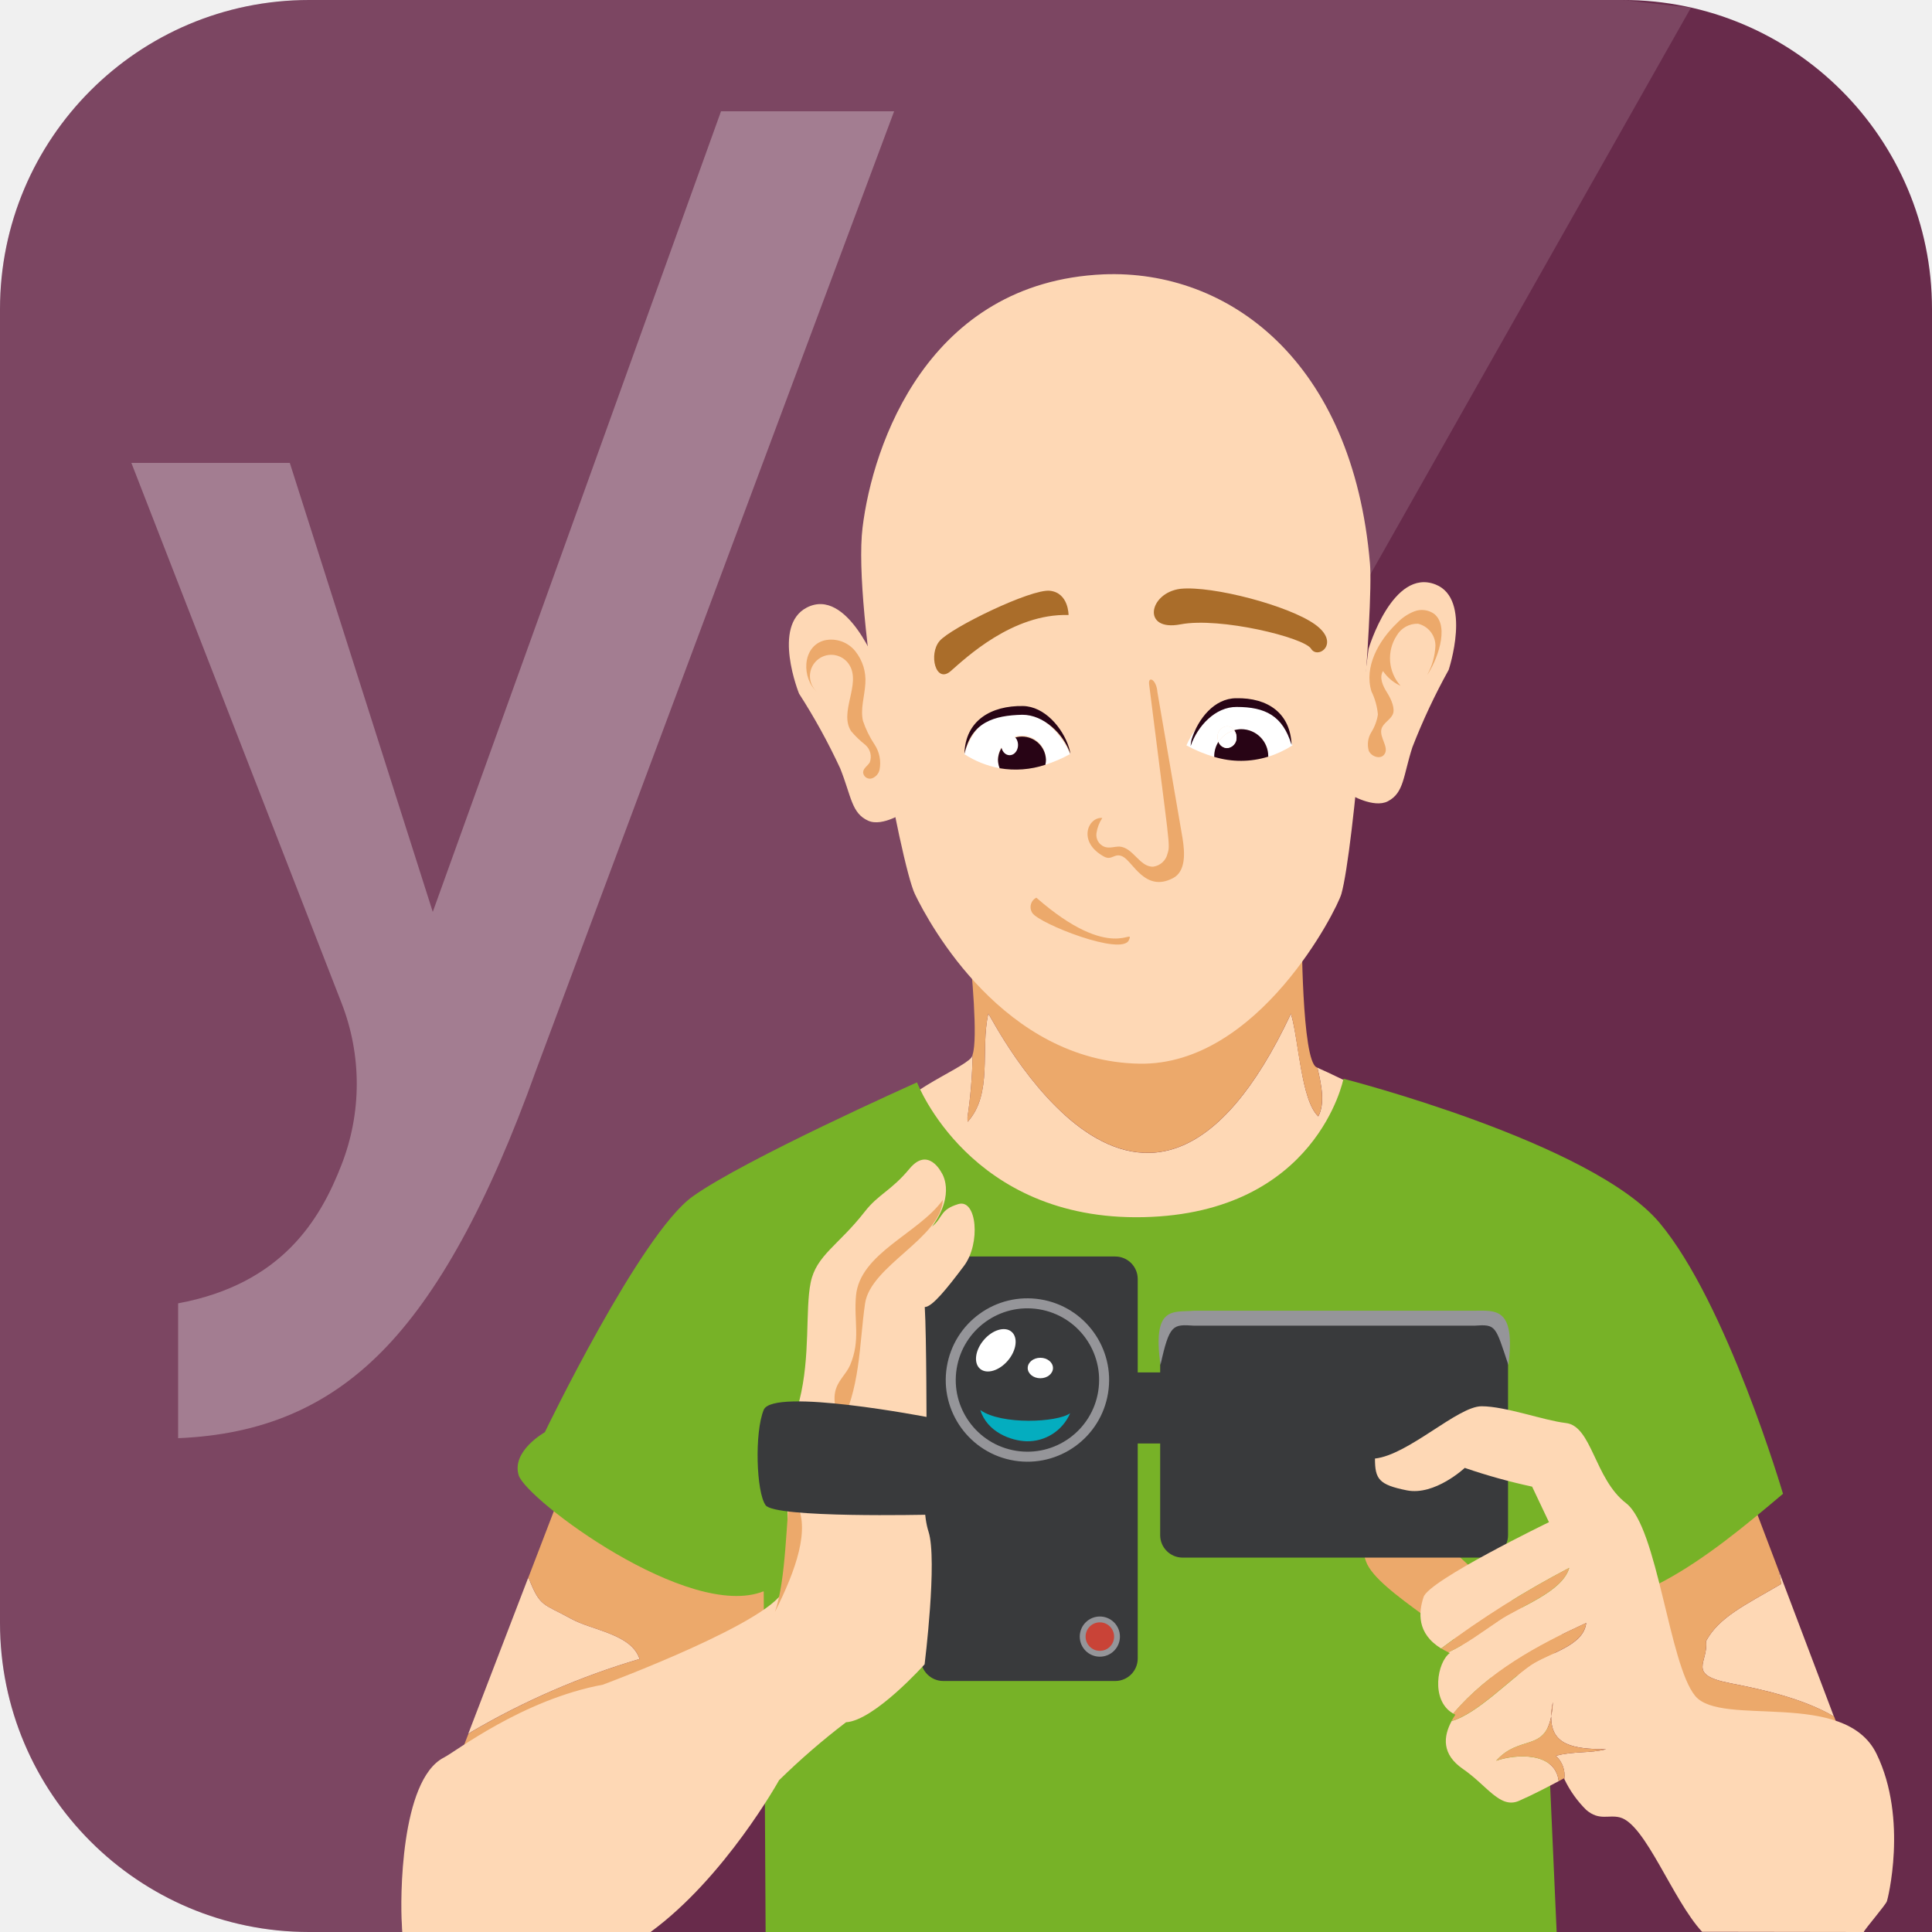
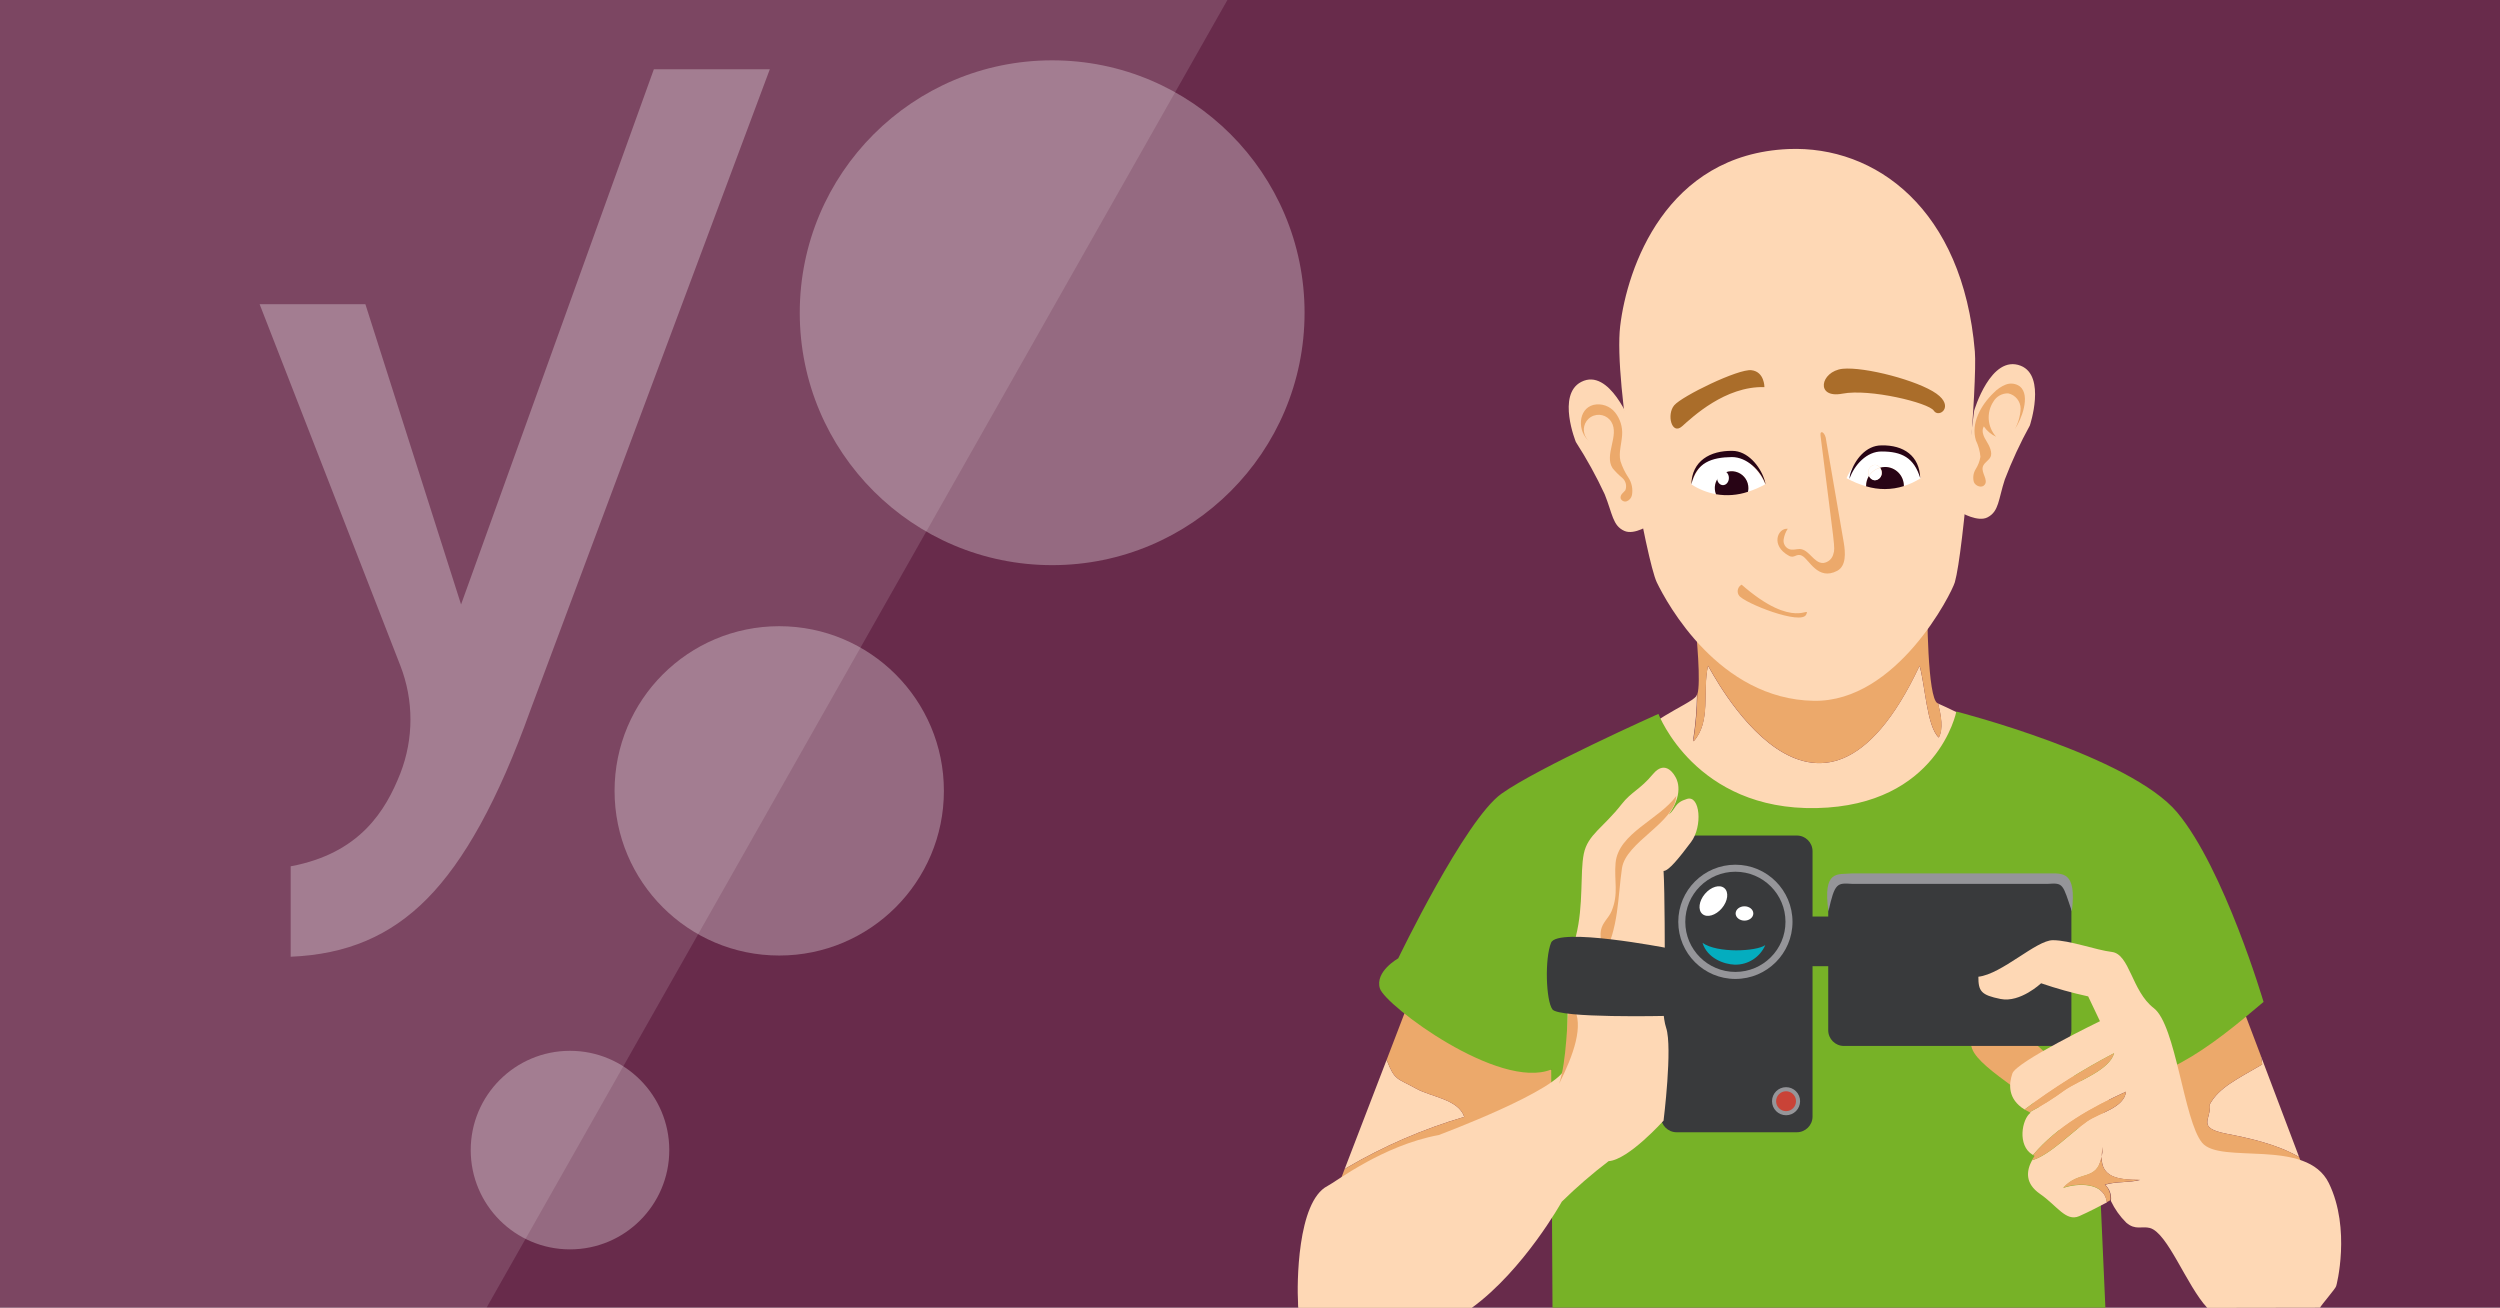
- <svg xmlns="http://www.w3.org/2000/svg" role="img" aria-hidden="true" viewBox="0 0 500 500" focusable="false">
-   <path fill="#682b4b" d="M80 0h340a80 80 0 0 1 80 80v420H80a80 80 0 0 1-80-80V80A80 80 0 0 1 80 0z" />
-   <path fill="#fff" d="M420 0H80A80 80 0 0 0 0 80v340a80 80 0 0 0 80 80h75.89L437.61 2" opacity=".13" />
-   <path fill="#fff" d="M46.1 337.3v34.9c21.6-.9 38.5-8 52.8-22.5s27.4-38 39.9-72.9l92.6-248h-44.8L112 236 75 119.8H34l54.4 139.8a57.54 57.54 0 0 1 0 41.8c-5.5 14.2-15.4 30.9-42.3 35.9z" opacity=".3" />
-   <path fill="#fed8b5" d="M340.94 276.32c1.11 4.6 2 9.32.23 12.6-4.47-4.16-5-19.64-7.07-26.58-37.9 80.76-77.59.62-78.32 0-2.13 9.43 1.25 20.63-5.35 28-.13-.91.08-1.69-.1-.83a121.37 121.37 0 0 0 1.38-16.51 2.55 2.55 0 0 1-.34.72c-2.6 3.22-21.17 10.05-21.17 17.48s31.17 29.25 67.53 32.57c32.16 2.42 54.56-11.11 74-29 2.4-2.91-26.28-16.5-30.79-18.45z" />
-   <path fill="#eca96b" d="M250.43 290.32c6.6-7.35 3.22-18.55 5.35-28 .73.62 40.42 80.76 78.32 0 2 6.94 2.6 22.42 7.07 26.58 1.73-3.28.88-8-.23-12.6l-.19-.08c-3.89-1.59-3.87-35.82-3.87-35.82l-5.15-.12c-16 11.88-28.84 22.84-51.19 19.73-12.49-1.73-23.3-6.37-29.91-16.73.9 8.44 2.47 25.44 1.08 29.65a121.37 121.37 0 0 1-1.38 16.54c.18-.84-.03-.06.1.85z" />
-   <path fill="#fed8b5" d="M285.58 71c-45.49 2-59.75 44.16-62.35 65.52s9.87 87.23 13.54 94.86c3.87 8.06 23.12 43.31 58.11 43.9 30.83.55 51.12-39.92 52.26-43.9 3.22-11.3 8.37-74.21 7.41-85.51C350.1 93.26 317.81 69.7 285.58 71zm168.73 319.6l-1.14-3c-.13.09-.27.16-.39.25.51.86 1.01 1.8 1.53 2.75zm-12.79 34.12c.7 5.56-5.2 8.65 6.23 10.89 8.26 1.6 18.77 3.9 26.86 8.62l-14.23-37.6c.21 1.09.44 2.15.57 3.31-9.33 5.46-16.08 8.57-19.43 14.78z" />
-   <path fill="#eca96b" d="M447.75 435.61c-11.43-2.24-5.53-5.33-6.23-10.89 3.35-6.21 10.1-9.32 19.43-14.78-.13-1.16-.36-2.22-.57-3.31l-6.07-16c-.52-1-1-1.89-1.53-2.78a63.41 63.41 0 0 1-11.46 6.15l-22.69 14.59a212.62 212.62 0 0 1 6.47 21.76c1.76 8.16.62 9.87 8.78 12.6 10.6 3.61 23 4.37 34 6.81 3.06.68 6.59 2.23 10 3l-3.22-8.53c-8.14-4.72-18.66-7.02-26.91-8.62z" />
-   <path fill="#fed8b5" d="M165.51 429.34c-2.1-6.49-12.31-7.4-17.69-10.39-7.35-4.07-8-2.93-11-10.54a.51.51 0 0 1-.19.09l-15.46 40.24c.3-.2.57-.39.89-.59a195.92 195.92 0 0 1 43.45-18.81z" />
-   <path fill="#eca96b" d="M146.34 383.26l-9.69 25.24a.51.51 0 0 0 .19-.09c3 7.61 3.63 6.47 11 10.54 5.38 3 15.59 3.9 17.69 10.39a195.92 195.92 0 0 0-43.43 18.81c-.32.2-.59.39-.89.59l-5.39 14c8-4.63 16-9.41 24.31-12.91 9.58-4 19.58-8.42 29.38-11.87 5.43-1.9 12-2.6 16.83-5.82 1.33-.92 5-3.83 8.93-7.12l5.8-11.27z" />
-   <path fill="#fff" d="M264.48 190.39a6.21 6.21 0 0 1 6.21 6.2 5.83 5.83 0 0 1-.15 1.33 36 36 0 0 0 6.41-2.78c-5.66-13-21.79-16.94-27.43 0a25.31 25.31 0 0 0 9.19 3.68 6.1 6.1 0 0 1-.43-2.23 6.21 6.21 0 0 1 6.2-6.2z" />
-   <path fill="#280415" d="M270.54 197.92a5.83 5.83 0 0 0 .15-1.33 6.21 6.21 0 0 0-12.41 0 6.1 6.1 0 0 0 .43 2.23 24.39 24.39 0 0 0 11.83-.9z" />
-   <path fill="#fff" d="M315.35 192a3 3 0 0 1-.26-1.21 2.67 2.67 0 0 1 2.46-2.84 2.35 2.35 0 0 1 1.88 1.05 6.77 6.77 0 0 1 1.81-.27 7 7 0 0 1 7 7v.11a26.53 26.53 0 0 0 6.25-2.94c-5.67-16.94-21.8-13-27.44 0a35.78 35.78 0 0 0 7.24 3v-.18a7 7 0 0 1 1.06-3.72z" />
-   <path fill="#280415" d="M328.22 195.82v-.11a7 7 0 0 0-7-7 6.77 6.77 0 0 0-1.81.27 3.07 3.07 0 0 1 .59 1.79 2.67 2.67 0 0 1-2.47 2.83 2.46 2.46 0 0 1-2.2-1.62 7 7 0 0 0-1.09 3.72v.18a23.69 23.69 0 0 0 13.98-.06z" />
-   <path fill="#fff" d="M317.55 187.94a2.67 2.67 0 0 0-2.46 2.84 3 3 0 0 0 .26 1.21 7 7 0 0 1 4.08-3 2.35 2.35 0 0 0-1.88-1.05z" />
-   <path fill="#fff" d="M315.35 192a2.46 2.46 0 0 0 2.2 1.62 2.67 2.67 0 0 0 2.47-2.83 3.07 3.07 0 0 0-.59-1.79 7 7 0 0 0-4.08 3z" />
-   <path fill="#77b227" d="M402.86 500H198.14l-.49-88.19c-19.36 7.79-61.46-23.72-63.41-30s6.76-11.15 6.76-11.15 24.68-51.3 38.24-61 58.08-29.54 58.08-29.54S251 316 295.92 315s51.77-35.82 51.77-35.82 64.34 16.44 81.8 37.28 31.95 70.13 31.95 70.13c-20.05 17-40.21 32.94-62.34 29z" />
-   <path fill="#fed8b5" d="M208.79 157.24c-9.09 4.7-2 22.26-2 22.26a161 161 0 0 1 10.65 19.35c2.91 7.28 2.91 11.62 7.27 13.56 3.74 1.67 9.66-2.41 9.66-2.41l-7.22-37.28s-7.84-20.91-18.36-15.48zm162.74-5.97c9.49 3.76 3.38 22.1 3.38 22.1a162.49 162.49 0 0 0-9.38 20c-2.41 7.43-2.13 11.8-6.36 14-3.64 1.9-9.82-1.79-9.82-1.79l4.83-37.66s6.24-21.04 17.35-16.65z" />
-   <path fill="#eca96b" d="M297.4 177.16c5.24 41.93 5.53 41.33 4.75 43.77a4.39 4.39 0 0 1-3.69 3.36c-3.51.18-5.19-5-8.78-5.2-1.32 0-2.73.57-4 0a3.3 3.3 0 0 1-1.92-3.45 9.73 9.73 0 0 1 1.51-3.95c-3.72-.32-6.5 6.23.46 10 2.06 1.12 2.73-1.11 4.86 0 2.6 1.3 5.79 9.36 13 5.56 3.35-1.76 3.06-6.62 2.44-10.39q-3.27-18.85-6.49-37.74c-.25-3.31-2.48-4.35-2.14-1.96z" />
-   <path fill="#aa6d2a" d="M276.54 159.16c-14.5-.41-26.63 11.15-30.5 14.52s-5.79-4.36-2.88-7.79 23.71-13.56 28.57-13 4.81 6.27 4.81 6.27zm28.99-6.78c-8.24 1-10.16 11.15 0 9.2s32 3.4 33.77 6.31 7.79-1.45 1-6.31-26.49-10.03-34.77-9.2z" />
-   <path fill="#eca96b" d="M268.2 232.31A2.75 2.75 0 0 0 267 236a2.61 2.61 0 0 0 .17.28c1.77 2.76 23.23 11.25 25 7 1.54-3.59-4.38 6.18-23.97-10.97z" />
-   <path fill="#280415" d="M276.64 193.45c-1.66-5.19-6.34-10.62-11.87-10.73-8.21-.15-15 3.72-15.17 12.42 1.77-8.23 7.64-10 15-10.16 5.51 0 10.68 4.94 12.42 10.16a9.86 9.86 0 0 0-.38-1.69zm31.74-2.08a10.28 10.28 0 0 0-.25 1.74c1.74-5.19 6.44-10.23 11.94-10.15 7.36 0 11.93 2.26 14.19 9.84-.31-8.23-6.13-12.26-14.34-12.1-5.69.02-9.87 5.35-11.54 10.67z" />
-   <path fill="#eca96b" d="M356.42 392.46s-5.82 3.37-2.91 11.61 27.09 19.85 29.95 28 31.45-6.78 16.44-13-30.47-26.07-36.78-28.53-6.7 1.92-6.7 1.92zM213.36 165.73a8 8 0 0 1 8 2.81 12 12 0 0 1 2.59 8.39c-.18 3.22-1.32 6.47-.62 9.61a25.7 25.7 0 0 0 3 6.13 8.78 8.78 0 0 1 1.3 6.52 3.07 3.07 0 0 1-2 2.26 1.76 1.76 0 0 1-2.19-1.19 1.37 1.37 0 0 1-.07-.34c0-1.07 1.17-1.72 1.72-2.6a4.08 4.08 0 0 0-1.17-4.57 25.18 25.18 0 0 1-3.64-3.51c-3.22-4.91 2.6-12.13-.44-17.12a5.51 5.51 0 0 0-9.43 5.71 5.58 5.58 0 0 0 1.14 1.33c-4.14-3.48-4.08-11.89 1.81-13.43zm157.84-6.83a5.47 5.47 0 0 0-5.2-.67 12.26 12.26 0 0 0-4.49 3.06c-4.78 4.57-8.52 11.33-6.58 17.64a17.06 17.06 0 0 1 1.67 6 12.28 12.28 0 0 1-1.72 4.6 6 6 0 0 0-.65 4.75c.65 1.54 3 2.32 4 1 1.41-1.79-1.27-4.34-.72-6.57.39-1.56 2.2-2.31 2.91-3.77s-.32-3.92-1.41-5.63-2.15-3.93-1.09-5.64a10.9 10.9 0 0 0 4.55 3.82 10.7 10.7 0 0 1-1-13 6.17 6.17 0 0 1 5.5-3.07 5.85 5.85 0 0 1 4.52 5.67 17.11 17.11 0 0 1-2.15 7.61c2.32-3.3 6.01-12.39 1.86-15.8z" />
-   <rect width="90.03" height="63.41" x="300.25" y="339.7" fill="#393a3c" rx="5.82" />
-   <path fill="#959599" d="M300.33 353.26c-2.18-15.59 3.41-13.56 8.78-14.05h72.48c5.37 0 10.7-1 8.78 14.05-3.41-10.18-3.12-10.57-8.78-10.18H309c-5.45-.34-6.33-.47-8.67 10.18z" />
-   <rect width="56.14" height="109.86" x="238.3" y="325.18" fill="#393a3c" rx="5.82" />
-   <path fill="#393a3c" d="M291.06 355.18h13.07v18.39h-13.07z" />
-   <circle cx="265.89" cy="357.13" r="21.14" fill="#959599" transform="rotate(-80.78 265.904 357.133)" />
-   <circle cx="265.89" cy="357.13" r="18.55" fill="#393a3c" transform="rotate(-80.78 265.904 357.133)" />
-   <path fill="#04adbf" d="M265.65 373a12 12 0 0 0 11.3-7.25c-3.32 2.39-17.79 3.07-23.25-.83 1.8 5.74 7.95 7.95 11.95 8.08z" />
-   <ellipse cx="257.72" cy="349.46" fill="#fff" rx="6.29" ry="4.1" transform="rotate(-49.71 257.715 349.46)" />
-   <ellipse cx="269.24" cy="354.04" fill="#fff" rx="3.27" ry="2.65" />
-   <circle cx="284.64" cy="423.55" r="5.2" fill="#959599" />
-   <circle cx="284.64" cy="423.55" r="3.69" fill="#c94337" />
-   <ellipse cx="261.29" cy="192.8" fill="#fff" rx="2.18" ry="2.65" />
-   <path fill="#fed8b5" d="M248 311.62c-4.81 1.45-3.87 3.4-6.78 5.82 6.29-8.7 2.42-14 2.42-14s-3.41-6.81-8.24-1-8 6.52-11.61 11.15c-6.78 8.7-12.57 11.27-14 18.39s0 18.88-2.91 30.49c-2.1 8.45-3.37 16-3.37 16s1 24.18-.5 32.42S156 436 156 436c-20.81 3.87-38.24 17.43-41.14 18.86-11.3 5.81-11.3 36.8-10.86 43.14 0 .21.07 1.85.11 2.05h64.19c19.31-14.08 33.32-39.33 33.32-39.33a184.37 184.37 0 0 1 17.33-15c7.35-.46 20.34-15 20.34-15s3.37-27.1 1-34.37-.5-25.17-.5-25.17 0-25.64-.46-32.92c1.92 0 5.79-4.85 10.15-10.65s3.34-17.45-1.48-15.99z" />
-   <path fill="#eca96b" d="M244 310.55c-6.29 8.71-21.46 13.75-22.47 24.79-.6 6.62 1.25 11.35-1.51 17.92-1.14 2.6-3.27 4-3.89 7s.83 6.6.75 9.85c5.87-10.39 5.45-22.16 7-32.79 1.43-9.75 19.64-16.92 20.12-26.77zm-38.07 78.25c4 6.62 0 17.69-5.37 28.34 2.91-8.24 2.88-24.19 3.94-31.18a9.18 9.18 0 0 1 2.21 7.54" />
-   <path fill="#393a3c" d="M240.25 366.79s-40.19-7.79-42.6-1.92-1.93 21.3.49 24.68 42.11 2.45 42.11 2.45z" />
-   <path fill="#fed8b5" d="M482.34 500c.25-.74 5.81-7.15 6-8 .08 0 5.55-21.16-2.69-38.1s-40.16-6.78-46.94-15-9.69-43.56-17.89-49.88S412 369 405.2 368.27c-5.64-.65-15.59-4.33-21.77-4.33s-18.88 12.57-27.59 13.53c0 5.32 1 6.78 8.24 8.23s15-5.81 15-5.81a152.59 152.59 0 0 0 17.43 4.85l4.36 9.2s-31 15-32.44 19.35c-1.32 3.94-1.8 9.45 4.53 13.33a243.65 243.65 0 0 1 33.16-20.86c-1.79 6.28-12.81 10-18.18 13.61-4.65 3.13-8.37 6-13.12 8.25l.39.19c-3.25 2.32-5 12.15.73 15.57.22-.4.3-.5 0 0l.15.09c9.24-10.86 21.76-17.63 34.42-23.45-.65 6-9.72 7.79-14.31 10.91-5.67 3.9-14 12.65-20.52 14.48-2.16 4-2.62 8.59 2.93 12.4 6.31 4.34 9.59 10.4 14.52 8.24 3.58-1.56 8.07-3.92 10.26-5.09-.91-7.71-11.23-7-16.18-5.28 6-6.73 12.47-2.29 14.24-11.48a20.73 20.73 0 0 1 .43-3.71 26.42 26.42 0 0 1-.43 3.71c-.11 7.42 5.65 8.47 14.2 8.5-4.05 1.09-8.67.47-13 1.71a6.84 6.84 0 0 1 2.19 6 28.34 28.34 0 0 0 5.68 8c3.41 2.9 5.77 1.16 8.73 1.94 6.61 1.73 13.57 21.28 21.24 29.59z" />
-   <path fill="#eca96b" d="M406.11 405.76A243.65 243.65 0 0 0 373 426.62a17.85 17.85 0 0 0 1.86 1c4.75-2.27 8.47-5.12 13.12-8.25 5.32-3.64 16.34-7.37 18.13-13.61zm-30.18 37.62l-.05.09.05-.09zM410.5 420c-12.66 5.82-25.18 12.59-34.42 23.45.19.1.36.22.57.32-.35.52-.68 1.07-1 1.62 6.52-1.83 14.85-10.58 20.52-14.48 4.61-3.1 13.68-4.91 14.33-10.91zm-9.06 24.2a26.42 26.42 0 0 0 .43-3.71 20.73 20.73 0 0 0-.43 3.71zm1.21 10.21c4.32-1.24 8.94-.62 13-1.71-8.55 0-14.31-1.08-14.2-8.5-1.77 9.19-8.21 4.75-14.24 11.48 4.95-1.76 15.27-2.43 16.18 5.28l1.35-.73a2 2 0 0 0 .11.2 6.84 6.84 0 0 0-2.2-6.02z" />
+ <svg xmlns="http://www.w3.org/2000/svg" role="img" aria-hidden="true" focusable="false" viewBox="0 0 520 272">
+   <path fill="#682b4b" d="M0 0h520v272H0z" />
+   <path fill="#fff" d="M0 0v272h101.2L255.3 0H0z" opacity=".13" />
+   <path fill="#fff" d="M60.46 180.19V199c11.62-.48 20.71-4.3 28.4-12.09s14.74-20.43 21.46-39.19l49.8-133.31H136L95.9 125.73 76 63.27H54l29.26 75.15a30.9 30.9 0 0 1 0 22.47c-3.01 7.63-8.33 16.61-22.8 19.3z" opacity=".3" />
+   <circle cx="218.85" cy="65.05" r="52.5" fill="#fff" opacity=".3" />
+   <circle cx="162.08" cy="164.5" r="34.25" fill="#fff" opacity=".3" />
+   <circle cx="118.56" cy="239.22" r="20.65" fill="#fff" opacity=".3" />
+   <path fill="#fed8b5" d="M403.13 146.34c.62 2.58 1.1 5.24.13 7.07-2.51-2.33-2.82-11-4-14.93-21.29 45.38-43.59.35-44 0-1.2 5.3.7 11.59-3 15.72-.07-.51 0-.95-.06-.47a67.27 67.27 0 0 0 .78-9.28 1.66 1.66 0 0 1-.19.4c-1.46 1.81-11.9 5.64-11.9 9.82s17.52 16.43 37.95 18.3c18.06 1.36 30.64-6.25 41.57-16.32 1.36-1.58-14.75-9.22-17.28-10.31z" />
+   <path fill="#eca96b" d="M352.28 154.2c3.71-4.13 1.81-10.42 3-15.72.41.35 22.71 45.38 44 0 1.15 3.9 1.46 12.6 4 14.93 1-1.83.49-4.49-.13-7.07l-.11-.05c-2.19-.89-2.17-20.12-2.17-20.12l-2.87-.07c-9 6.67-16.21 12.83-28.76 11.08-7-1-13.09-3.57-16.81-9.39.51 4.74 1.39 14.29.61 16.66a67.27 67.27 0 0 1-.78 9.28c.06-.48-.05-.04.02.47z" />
+   <path fill="#fed8b5" d="M372 31c-25.56 1.1-33.57 24.81-35 36.81s5.55 49 7.6 53.29c2.18 4.53 13 24.33 32.65 24.67 17.32.3 28.72-22.43 29.36-24.67 1.81-6.35 4.7-41.69 4.16-48C408.28 43.49 390.14 30.26 372 31zM466.82 210.54l-.64-1.7-.18.16c.24.48.53 1 .82 1.54zM459.63 229.71c.4 3.12-2.92 4.86 3.5 6.11 4.64.9 10.55 2.19 15.09 4.85l-8-21.13c.12.62.25 1.21.32 1.86-5.23 3.07-9.03 4.82-10.91 8.31z" />
+   <path fill="#eca96b" d="M463.13 235.82c-6.42-1.25-3.1-3-3.5-6.11 1.88-3.49 5.68-5.24 10.92-8.31-.07-.65-.2-1.24-.32-1.86l-3.41-9c-.29-.54-.58-1.06-.86-1.57a34.84 34.84 0 0 1-6.44 3.49l-12.74 8.2a120.57 120.57 0 0 1 3.63 12.23c1 4.58.35 5.55 4.93 7.08 6 2 12.92 2.45 19.09 3.82 1.72.38 3.7 1.25 5.61 1.67l-1.82-4.79c-4.54-2.67-10.45-3.95-15.09-4.85z" />
+   <path fill="#fed8b5" d="M304.57 232.31c-1.18-3.65-6.91-4.16-9.93-5.84-4.13-2.29-4.5-1.65-6.18-5.93a.28.28 0 0 1-.1.06l-8.69 22.6.5-.33a109.76 109.76 0 0 1 24.4-10.56z" />
+   <path fill="#eca96b" d="M293.8 206.42l-5.44 14.18a.28.28 0 0 0 .1-.06c1.68 4.28 2.05 3.64 6.18 5.93 3 1.68 8.75 2.19 9.93 5.84a109.76 109.76 0 0 0-24.4 10.56l-.5.33-3 7.87a122.58 122.58 0 0 1 13.65-7.25c5.39-2.28 11-4.73 16.51-6.67 3.05-1.06 6.74-1.46 9.45-3.27.75-.51 2.83-2.15 5-4l3.26-6.33z" />
+   <path fill="#fff" d="M360.18 98.06a3.48 3.48 0 0 1 3.48 3.49 3.65 3.65 0 0 1-.08.74 20 20 0 0 0 3.6-1.56c-3.18-7.3-12.24-9.51-15.41 0a14.21 14.21 0 0 0 5.16 2.07 3.47 3.47 0 0 1 3.25-4.74z" />
+   <path fill="#280415" d="M363.58 102.29a3.65 3.65 0 0 0 .08-.74 3.49 3.49 0 1 0-6.73 1.25 13.61 13.61 0 0 0 6.65-.51z" />
+   <path fill="#fff" d="M388.75 99a1.69 1.69 0 0 1-.15-.68 1.5 1.5 0 0 1 1.4-1.63 1.28 1.28 0 0 1 1.05.59 3.87 3.87 0 0 1 1-.15 3.92 3.92 0 0 1 3.93 3.92v.06a14.66 14.66 0 0 0 3.51-1.65c-3.18-9.51-12.24-7.3-15.41 0a19.75 19.75 0 0 0 4.07 1.69v-.1a3.93 3.93 0 0 1 .6-2.05z" />
+   <path fill="#280415" d="M396 101.11v-.06a3.92 3.92 0 0 0-3.93-3.92 3.87 3.87 0 0 0-1 .15 1.67 1.67 0 0 1 .34 1 1.5 1.5 0 0 1-1.41 1.59 1.39 1.39 0 0 1-1.24-.91 3.93 3.93 0 0 0-.61 2.09v.1a13.23 13.23 0 0 0 7.85-.04z" />
+   <path fill="#fff" d="M390 96.69a1.5 1.5 0 0 0-1.39 1.59 1.69 1.69 0 0 0 .15.68 3.91 3.91 0 0 1 2.24-1.68 1.28 1.28 0 0 0-1-.59z" />
+   <path fill="#fff" d="M388.75 99a1.39 1.39 0 0 0 1.24.91 1.5 1.5 0 0 0 1.39-1.59 1.67 1.67 0 0 0-.34-1 3.91 3.91 0 0 0-2.29 1.68z" />
+   <path fill="#77b227" d="M437.92 272h-115l-.27-49.54c-10.88 4.37-34.53-13.33-35.63-16.86s3.81-6.26 3.81-6.26 13.87-28.82 21.48-34.25 32.64-16.6 32.64-16.6 7.66 20.13 32.9 19.59S406.92 148 406.92 148s36.15 9.24 45.95 21 17.95 39.4 17.95 39.4c-11.26 9.57-22.59 18.5-35 16.32z" />
+   <path fill="#fed8b5" d="M328.89 79.44c-5.11 2.64-1.11 12.5-1.11 12.5a90.53 90.53 0 0 1 6 10.88c1.64 4.08 1.64 6.52 4.09 7.61 2.1.94 5.43-1.35 5.43-1.35l-4.06-20.94s-4.44-11.75-10.35-8.7zM420.32 76.08c5.32 2.12 1.89 12.42 1.89 12.42A89.74 89.74 0 0 0 417 99.74c-1.36 4.17-1.2 6.62-3.58 7.86-2 1.07-5.52-1-5.52-1l2.72-21.16s3.45-11.82 9.7-9.36z" />
+   <path fill="#eca96b" d="M378.67 90.63c2.94 23.56 3.1 23.22 2.67 24.59a2.46 2.46 0 0 1-2.08 1.88c-2 .11-2.91-2.83-4.93-2.91-.74 0-1.53.32-2.25 0a1.87 1.87 0 0 1-1.08-2 5.53 5.53 0 0 1 .85-2.21c-2.09-.18-3.65 3.5.26 5.63 1.16.63 1.54-.63 2.73 0 1.46.73 3.26 5.25 7.3 3.12 1.88-1 1.72-3.72 1.37-5.84q-1.83-10.59-3.65-21.2c-.13-1.82-1.38-2.4-1.19-1.06z" />
+   <path fill="#aa6d2a" d="M367 80.52c-8.15-.24-15 6.26-17.14 8.16s-3.25-2.46-1.62-4.38 13.33-7.62 16.06-7.3 2.7 3.52 2.7 3.52zM383.23 76.71c-4.62.55-5.7 6.26 0 5.17s17.95 1.91 19 3.54 4.37-.82.55-3.54-14.89-5.64-19.55-5.17z" />
+   <path fill="#eca96b" d="M362.26 121.61a1.56 1.56 0 0 0-.65 2.09.86.86 0 0 0 .1.16c1 1.55 13.05 6.32 14 3.93.88-2.03-2.44 3.46-13.45-6.18z" />
+   <path fill="#280415" d="M367 99.78c-.94-2.92-3.56-6-6.67-6-4.61-.08-8.44 2.09-8.53 7 1-4.63 4.29-5.65 8.44-5.71 3.09 0 6 2.78 7 5.71a5.21 5.21 0 0 0-.24-1zM384.84 98.61a5.4 5.4 0 0 0-.15 1c1-2.92 3.62-5.75 6.72-5.7 4.13 0 6.7 1.27 8 5.53-.17-4.63-3.44-6.89-8.05-6.8-3.24-.01-5.59 2.98-6.52 5.97z" />
+   <path fill="#eca96b" d="M411.82 211.58s-3.27 1.9-1.63 6.53 15.22 11.15 16.82 15.74 17.68-3.81 9.24-7.29-17.12-14.69-20.66-16.06-3.77 1.08-3.77 1.08zM331.46 84.21a4.5 4.5 0 0 1 4.48 1.58 6.79 6.79 0 0 1 1.46 4.71c-.11 1.81-.75 3.63-.35 5.4a13.83 13.83 0 0 0 1.66 3.44 5 5 0 0 1 .73 3.67 1.76 1.76 0 0 1-1.12 1.27 1 1 0 0 1-1.24-.67.68.68 0 0 1 0-.19c0-.6.65-1 1-1.46a2.3 2.3 0 0 0-.66-2.57 14.62 14.62 0 0 1-2-2c-1.81-2.76 1.46-6.82-.25-9.62a3.09 3.09 0 1 0-5.29 3.2 2.91 2.91 0 0 0 .64.76c-2.41-1.93-2.38-6.66.94-7.52zM420.13 80.37a3.09 3.09 0 0 0-2.92-.38 7.07 7.07 0 0 0-2.53 1.72c-2.68 2.57-4.78 6.37-3.69 9.91a9.64 9.64 0 0 1 .94 3.4 7.07 7.07 0 0 1-1 2.59 3.34 3.34 0 0 0-.36 2.67c.36.86 1.68 1.3 2.24.55.79-1-.71-2.43-.4-3.69.21-.88 1.24-1.3 1.63-2.12s-.17-2.2-.79-3.16-1.21-2.21-.61-3.17a6.12 6.12 0 0 0 2.55 2.15 6 6 0 0 1-.57-7.3 3.46 3.46 0 0 1 3.1-1.72 3.28 3.28 0 0 1 2.57 3.18 9.69 9.69 0 0 1-1.21 4.27c1.31-1.88 3.38-6.99 1.05-8.9z" />
+   <rect width="50.58" height="35.62" x="380.27" y="181.94" fill="#393a3c" rx="3.27" />
+   <path fill="#959599" d="M380.32 189.56c-1.23-8.75 1.91-7.62 4.93-7.89H426c3 0 6-.54 4.94 7.89-1.91-5.72-1.75-5.94-4.94-5.72h-40.8c-3.07-.19-3.57-.26-4.88 5.72z" />
+   <rect width="31.54" height="61.72" x="345.47" y="173.79" fill="#393a3c" rx="3.27" />
+   <path fill="#393a3c" d="M375.11 190.64h7.34v10.33h-7.34z" />
+   <circle cx="360.96" cy="191.74" r="11.88" fill="#959599" />
+   <circle cx="360.96" cy="191.74" r="10.42" fill="#393a3c" />
+   <path fill="#04adbf" d="M360.83 200.65a6.76 6.76 0 0 0 6.35-4.07c-1.87 1.34-10 1.72-13.06-.47 1.01 3.23 4.47 4.47 6.71 4.54z" />
+   <ellipse cx="356.38" cy="187.43" fill="#fff" rx="3.53" ry="2.31" transform="rotate(-49.71 356.3741 187.4226)" />
+   <ellipse cx="362.85" cy="190" fill="#fff" rx="1.84" ry="1.49" />
+   <circle cx="371.5" cy="229.05" r="2.92" fill="#959599" />
+   <circle cx="371.5" cy="229.05" r="2.07" fill="#c94337" />
+   <ellipse cx="358.38" cy="99.42" fill="#fff" rx="1.23" ry="1.49" />
+   <path fill="#fed8b5" d="M350.91 166.17c-2.7.82-2.18 1.91-3.81 3.27 3.53-4.89 1.36-7.88 1.36-7.88s-1.91-3.83-4.63-.56-4.49 3.66-6.52 6.26c-3.81 4.89-7.07 6.34-7.88 10.33s0 10.61-1.64 17.14c-1.18 4.74-1.89 9-1.89 9s.54 13.59-.28 18.22-26.37 14.14-26.37 14.14c-11.69 2.17-21.48 9.79-23.12 10.59-6.36 3.26-6.36 20.67-6.14 24.2 0 .11 0 1 .06 1.15h36.09c10.85-7.91 18.72-22.09 18.72-22.09a103.74 103.74 0 0 1 9.73-8.42c4.13-.27 11.43-8.43 11.43-8.43s1.9-15.22.54-19.3-.28-14.14-.28-14.14 0-14.41-.26-18.49c1.08 0 3.25-2.73 5.71-6s1.89-9.81-.82-8.99z" />
+   <path fill="#eca96b" d="M348.66 165.57c-3.53 4.89-12.05 7.72-12.62 13.92-.34 3.72.7 6.38-.85 10.07-.64 1.46-1.84 2.26-2.19 3.91s.47 3.71.43 5.53c3.29-5.83 3.06-12.44 3.94-18.41.8-5.46 11.03-9.49 11.29-15.02zM327.28 209.53c2.26 3.72 0 9.93-3 15.92 1.64-4.63 1.62-13.59 2.22-17.52a5.17 5.17 0 0 1 1.24 4.24" />
+   <path fill="#393a3c" d="M346.56 197.16s-22.58-4.37-23.93-1.08-1.08 12 .27 13.87 23.66 1.36 23.66 1.36z" />
+   <path fill="#fed8b5" d="M482.57 272c.13-.42 3.26-4 3.35-4.48.05 0 3.12-11.89-1.51-21.41s-22.56-3.81-26.37-8.42-5.44-24.47-10.05-28-4.99-11.27-8.76-11.69c-3.17-.37-8.76-2.44-12.23-2.44s-10.61 7.06-15.5 7.6c0 3 .54 3.81 4.63 4.63s8.42-3.27 8.42-3.27a87.71 87.71 0 0 0 9.79 2.73l2.45 5.16s-17.41 8.43-18.22 10.88c-.74 2.21-1 5.3 2.54 7.49a136.91 136.91 0 0 1 18.63-11.73c-1 3.54-7.19 5.61-10.21 7.65a59.2 59.2 0 0 1-7.37 4.64l.21.1c-1.82 1.31-2.82 6.83.41 8.75.13-.22.18-.28 0 0l.08.05c5.19-6.1 12.22-9.9 19.34-13.17-.37 3.34-5.46 4.38-8 6.13-3.19 2.19-7.87 7.1-11.53 8.13-1.22 2.26-1.47 4.83 1.65 7 3.54 2.44 5.38 5.84 8.15 4.63 2-.88 4.53-2.2 5.77-2.86-.51-4.33-6.31-4-9.09-3 3.39-3.78 7-1.28 8-6.45a11.26 11.26 0 0 1 .24-2.08 15.16 15.16 0 0 1-.24 2.08c-.06 4.17 3.17 4.76 8 4.78-2.28.61-4.88.26-7.3 1a3.82 3.82 0 0 1 1.22 3.38 16 16 0 0 0 3.2 4.51c1.91 1.64 3.24.66 4.9 1.1 3.71 1 7.62 11.95 11.94 16.62z" />
+   <path fill="#eca96b" d="M439.74 219.05a136.91 136.91 0 0 0-18.63 11.73c.32.19.67.38 1.05.56a59.2 59.2 0 0 0 7.37-4.64c3.02-2.04 9.2-4.11 10.21-7.65zM422.78 240.19v.05-.05zM442.21 227.07c-7.12 3.27-14.15 7.07-19.34 13.17a3.3 3.3 0 0 0 .32.18c-.2.3-.38.6-.55.91 3.66-1 8.34-5.94 11.53-8.13 2.58-1.76 7.67-2.79 8.04-6.13zM437.12 240.65a15.16 15.16 0 0 0 .24-2.08 11.26 11.26 0 0 0-.24 2.08z" />
+   <path fill="#eca96b" d="M437.8 246.39c2.42-.7 5-.35 7.3-1-4.81 0-8-.61-8-4.78-1 5.17-4.61 2.67-8 6.45 2.78-1 8.58-1.36 9.09 3l.76-.41v.11a3.82 3.82 0 0 0-1.15-3.37z" />
</svg>
